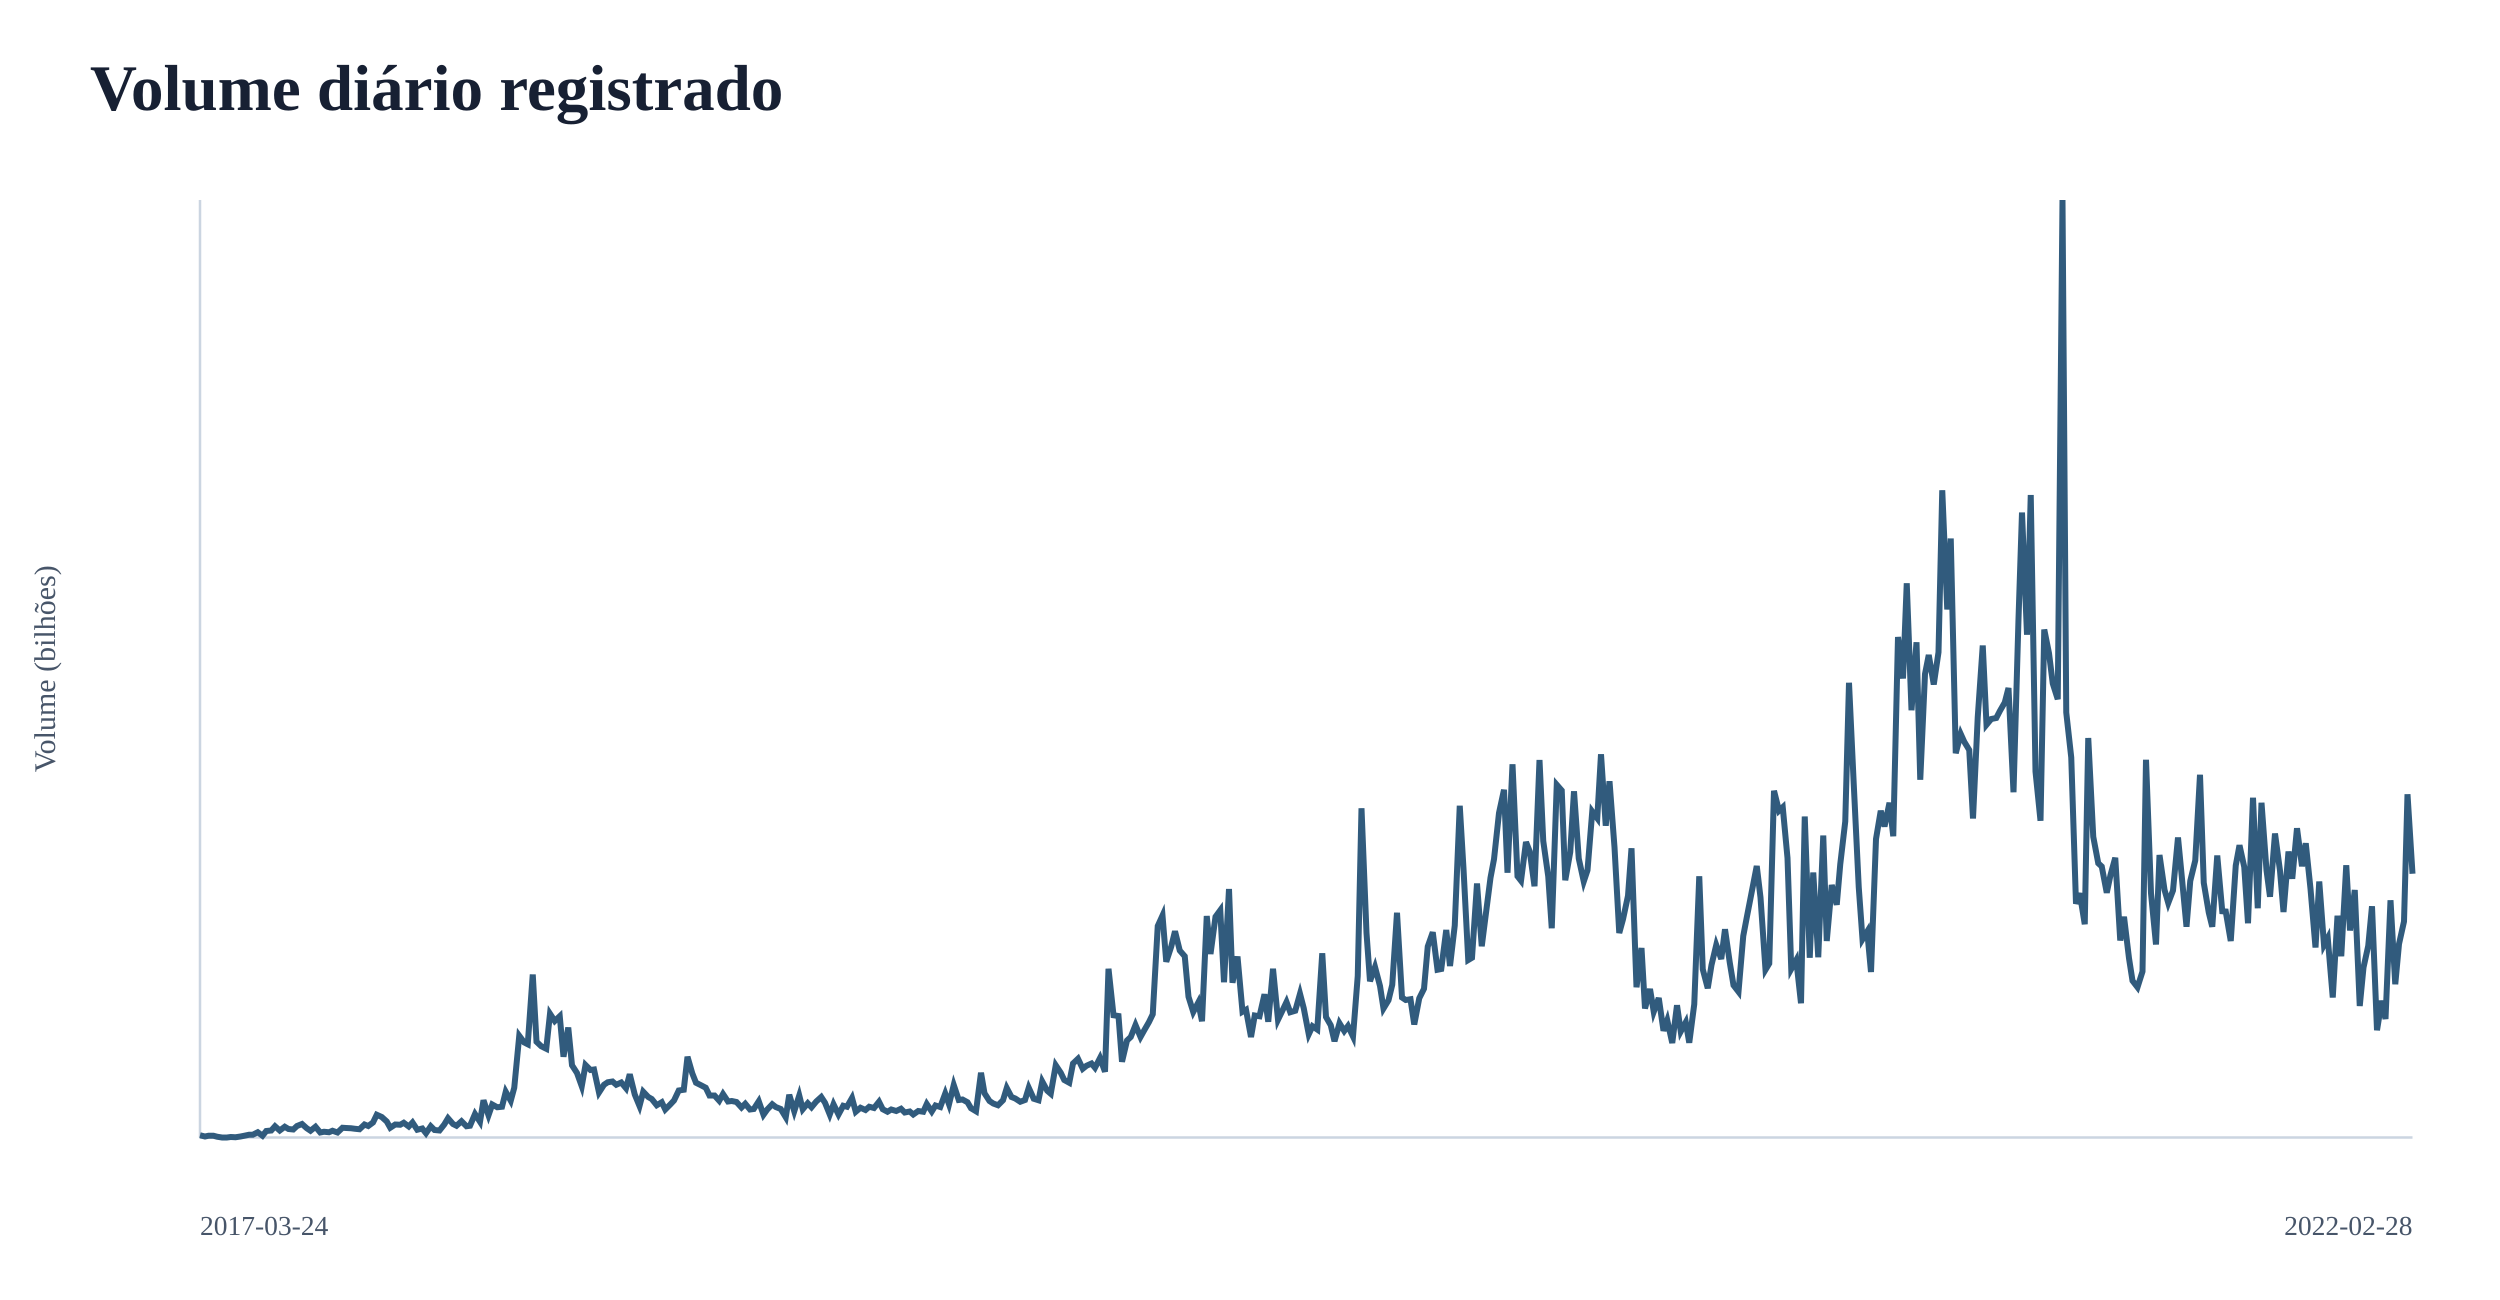
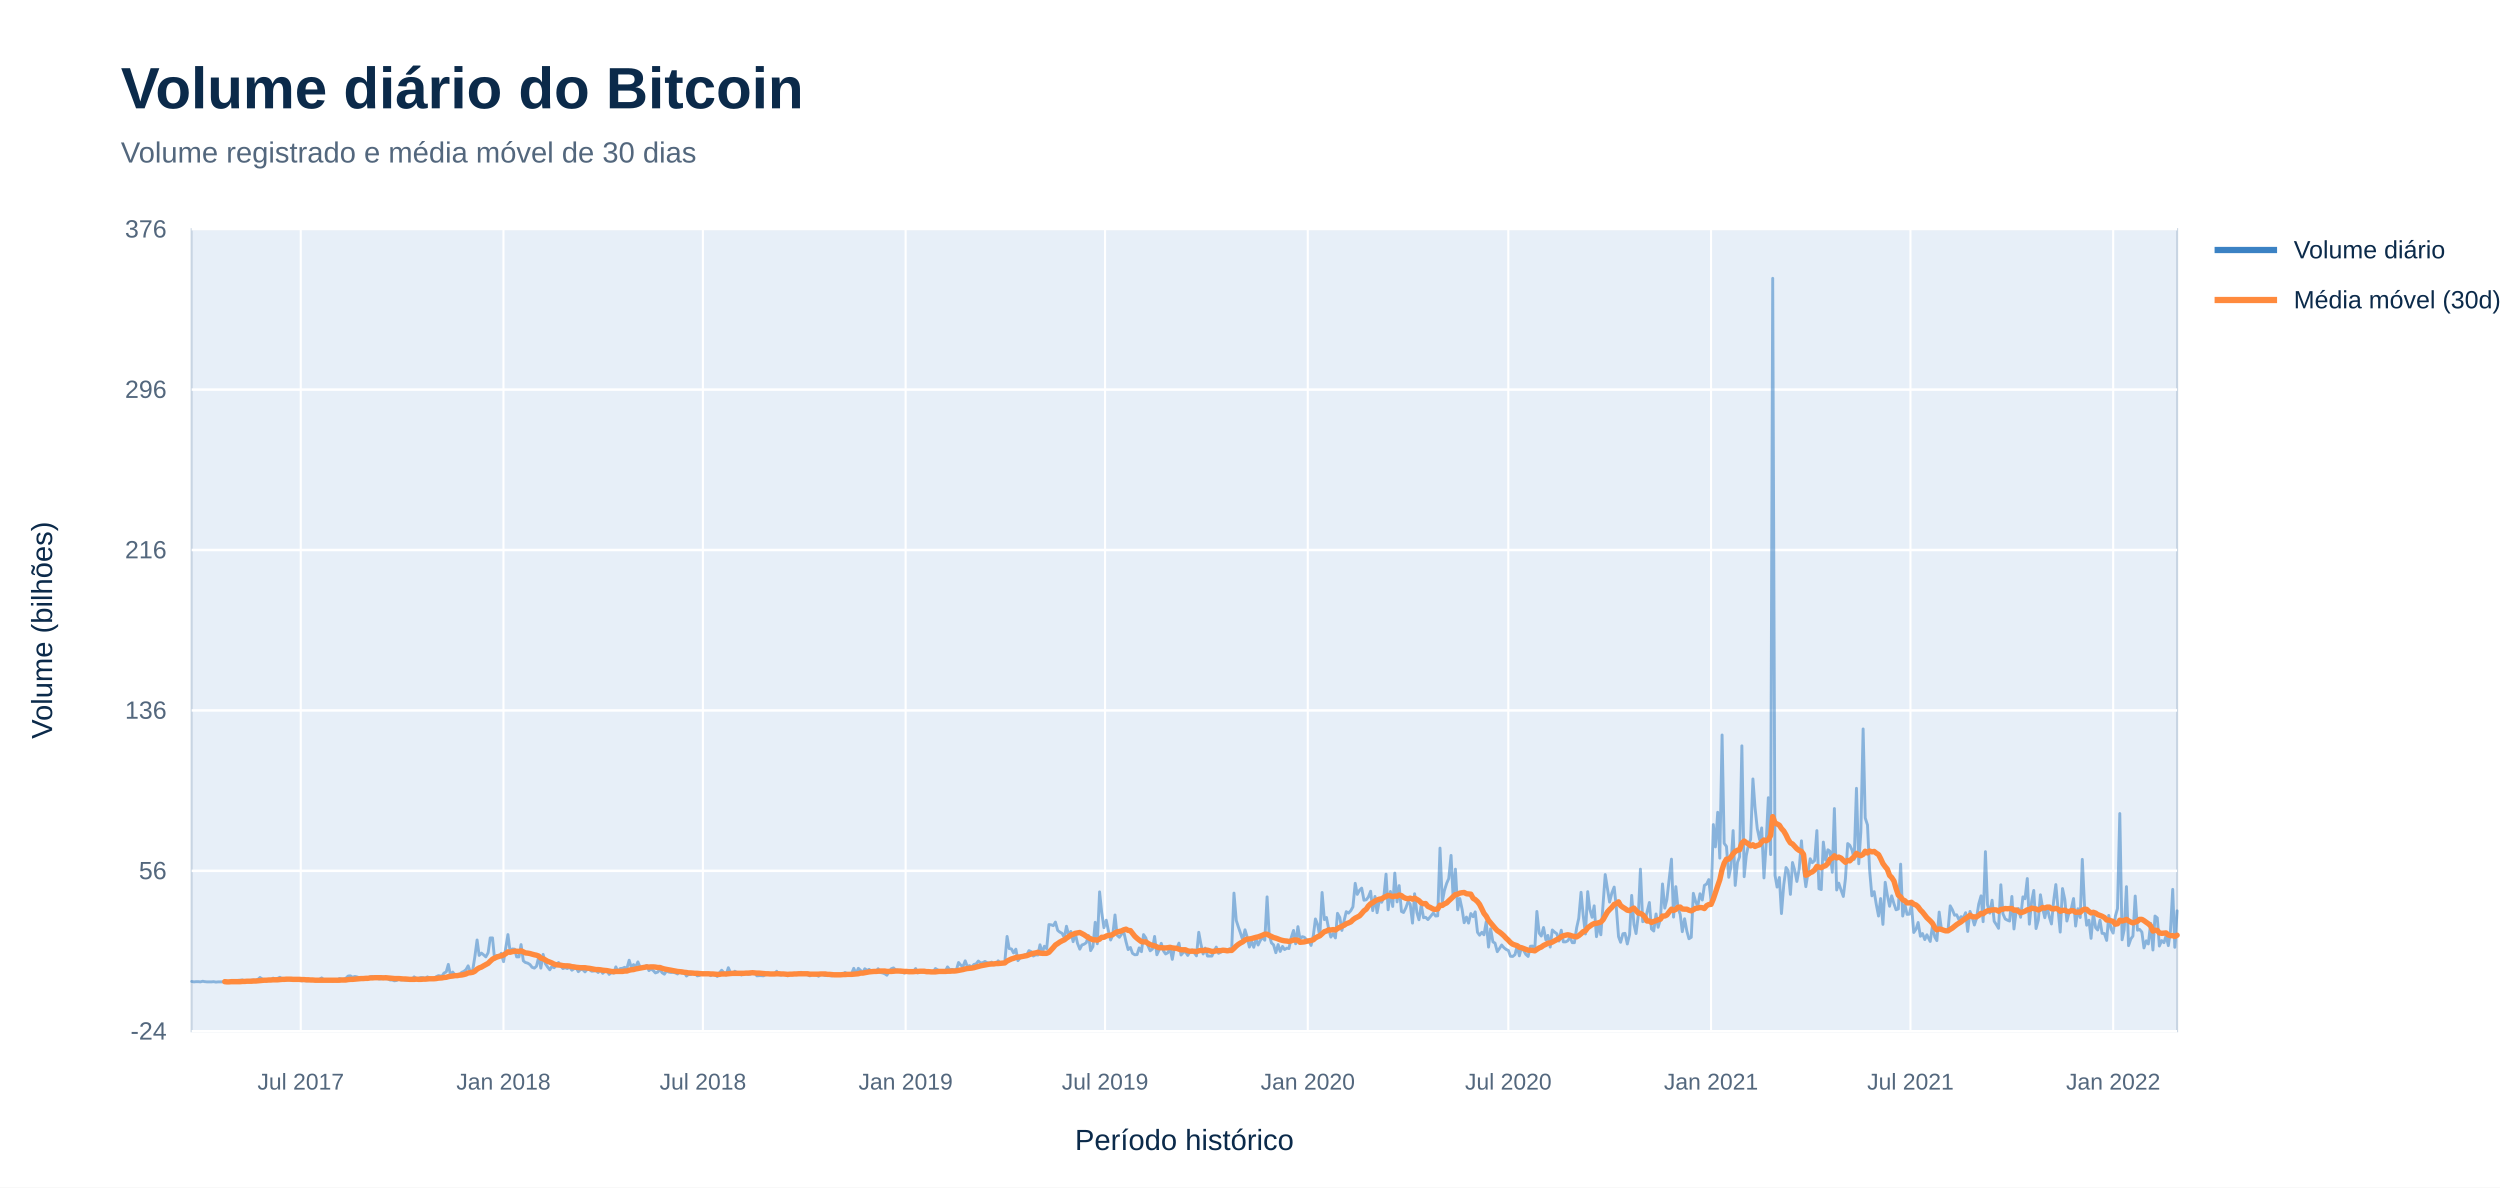
- <svg xmlns="http://www.w3.org/2000/svg" width="1000" height="520" viewBox="0 0 1000 520">
-   <rect width="100%" height="100%" fill="#fff" />
-   <text x="36" y="44" font-size="26" font-weight="700" fill="#172033">Volume diário registrado</text>
-   <line x1="80" y1="455" x2="965" y2="455" stroke="#cbd5e1" />
-   <line x1="80" y1="80" x2="80" y2="455" stroke="#cbd5e1" />
-   <polyline points="80.0,454.1 82.0,454.6 83.4,454.3 85.4,454.3 86.9,454.7 88.8,455.0 90.8,455.0 92.3,454.8 94.2,454.9 96.2,454.6 97.7,454.3 99.6,453.9 101.1,453.9 103.1,452.9 105.0,454.3 106.5,452.4 108.5,452.2 110.0,450.5 111.9,452.2 113.9,450.7 115.4,451.6 117.3,451.8 118.8,450.4 120.8,449.6 122.7,451.3 124.2,452.3 126.2,450.7 128.1,453.0 129.6,452.7 131.6,452.9 133.0,452.3 135.0,453.0 137.0,451.1 138.4,451.2 140.4,451.3 141.9,451.5 143.8,451.7 145.8,449.8 147.3,450.4 149.2,449.0 150.7,445.9 152.7,446.8 154.7,448.6 156.1,451.1 158.1,449.8 160.1,449.9 161.5,449.1 163.5,450.6 165.0,449.0 166.9,451.9 168.9,451.4 170.4,453.3 172.3,450.5 173.8,452.0 175.8,452.2 177.7,449.8 179.2,447.3 181.2,449.6 182.6,450.3 184.6,448.5 186.6,450.5 188.0,450.3 190.0,445.6 192.0,448.7 193.4,440.1 195.4,446.1 196.9,441.8 198.9,442.9 200.8,442.7 202.3,436.7 204.3,440.3 205.7,435.1 207.7,414.3 209.7,417.0 211.1,417.7 213.1,389.8 214.6,416.7 216.5,418.5 218.5,419.5 220.0,405.5 221.9,408.4 223.9,406.5 225.4,422.7 227.3,411.0 228.8,426.1 230.8,429.2 232.7,434.5 234.2,426.0 236.2,428.0 237.6,427.8 239.6,437.0 241.6,433.9 243.1,432.9 245.0,432.6 246.5,433.9 248.5,433.0 250.4,435.3 251.9,429.7 253.9,437.8 255.8,442.4 257.3,436.7 259.3,438.8 260.7,439.6 262.7,442.1 264.7,440.9 266.1,443.8 268.1,441.8 269.6,440.2 271.5,436.2 273.5,435.9 275.0,422.7 276.9,429.3 278.4,433.1 280.4,434.1 282.3,435.1 283.8,438.2 285.8,438.2 287.7,440.3 289.2,437.6 291.2,440.6 292.7,440.4 294.6,440.8 296.6,443.0 298.1,441.5 300.0,443.8 301.5,443.6 303.5,440.5 305.4,445.9 306.9,443.8 308.9,441.7 310.3,442.8 312.3,443.6 314.3,446.9 315.7,437.9 317.7,444.5 319.7,438.2 321.1,443.7 323.1,441.3 324.6,442.9 326.5,440.6 328.5,438.8 330.0,441.1 331.9,445.8 333.4,441.7 335.4,445.8 337.3,442.3 338.8,442.7 340.8,439.2 342.3,444.7 344.2,443.1 346.2,444.0 347.7,442.7 349.6,443.2 351.6,440.7 353.1,443.7 355.0,444.7 356.5,443.8 358.5,444.4 360.4,443.5 361.9,445.0 363.9,444.6 365.3,445.8 367.3,444.4 369.3,444.7 370.7,441.6 372.7,444.6 374.2,442.2 376.1,442.8 378.1,437.4 379.6,441.7 381.5,434.0 383.5,440.0 385.0,439.8 387.0,440.9 388.4,443.3 390.4,444.5 392.4,429.1 393.8,437.3 395.8,440.4 397.3,441.4 399.2,442.1 401.2,440.1 402.7,435.2 404.6,438.8 406.1,439.4 408.1,440.7 410.0,440.0 411.5,435.1 413.5,439.5 415.4,440.1 416.9,432.6 418.9,436.3 420.3,437.5 422.3,426.1 424.3,429.1 425.7,432.0 427.7,433.1 429.2,425.4 431.2,423.5 433.1,427.5 434.6,426.3 436.6,425.4 438.0,427.1 440.0,423.2 442.0,428.7 443.4,387.5 445.4,406.1 447.4,406.4 448.8,424.7 450.8,416.2 452.3,414.8 454.2,410.0 456.2,414.8 457.7,412.1 459.6,408.8 461.1,405.7 463.1,370.4 465.0,366.2 466.5,384.7 468.5,378.6 470.0,372.5 471.9,380.2 473.9,382.5 475.4,398.7 477.3,404.8 479.3,401.0 480.8,408.5 482.7,366.4 484.2,381.6 486.2,366.7 488.1,364.1 489.6,392.9 491.6,355.6 493.0,393.1 495.0,382.6 497.0,404.7 498.4,403.9 500.4,414.8 501.9,406.2 503.8,406.5 505.8,397.7 507.3,408.7 509.2,387.5 511.2,407.9 512.7,404.8 514.6,400.8 516.1,404.9 518.1,404.3 520.0,397.5 521.5,403.3 523.5,413.7 525.0,410.5 526.9,411.8 528.9,381.3 530.4,406.8 532.3,410.1 533.8,416.5 535.8,409.3 537.7,412.4 539.2,410.4 541.2,414.6 543.1,390.4 544.6,323.3 546.6,373.2 548.0,392.5 550.0,386.8 552.0,394.4 553.4,403.4 555.4,400.1 556.9,393.9 558.8,365.1 560.8,399.0 562.3,400.0 564.2,399.7 565.7,409.8 567.7,399.3 569.6,395.5 571.1,378.6 573.1,372.9 575.0,387.9 576.5,387.6 578.5,372.0 580.0,386.4 581.9,370.2 583.9,322.3 585.4,347.5 587.3,384.0 588.8,383.1 590.8,353.4 592.7,378.5 594.2,366.7 596.2,351.1 597.6,343.7 599.6,325.2 601.6,315.9 603.0,349.1 605.0,305.7 607.0,350.5 608.4,352.3 610.4,336.8 611.9,340.6 613.8,354.5 615.8,304.0 617.3,336.4 619.3,350.6 620.7,371.3 622.7,313.9 624.7,316.2 626.1,352.1 628.1,340.8 629.6,316.5 631.5,343.4 633.5,352.6 635.0,348.1 636.9,324.6 638.9,327.3 640.4,301.7 642.3,330.3 643.8,312.5 645.8,338.9 647.7,373.2 649.2,367.7 651.2,358.3 652.6,339.3 654.6,394.9 656.6,379.2 658.0,403.4 660.0,395.6 661.5,404.7 663.5,399.2 665.4,412.3 666.9,408.1 668.9,417.2 670.8,402.1 672.3,412.6 674.3,408.9 675.7,417.1 677.7,401.7 679.7,350.5 681.1,387.7 683.1,395.3 684.6,386.0 686.5,378.0 688.5,383.6 690.0,371.7 691.9,385.0 693.4,394.1 695.4,396.7 697.3,374.4 698.8,366.5 700.8,356.2 702.7,346.4 704.2,359.0 706.2,387.9 707.7,385.4 709.6,316.3 711.6,324.3 713.1,322.9 715.0,343.2 716.5,387.6 718.5,384.0 720.4,401.3 721.9,326.6 723.9,383.1 725.3,349.0 727.3,382.9 729.3,334.2 730.7,376.4 732.7,354.0 734.7,361.9 736.1,345.7 738.1,328.6 739.6,273.1 741.5,313.7 743.5,354.9 745.0,375.7 746.9,372.6 748.4,388.8 750.4,335.6 752.3,324.3 753.8,330.6 755.8,321.1 757.3,334.5 759.2,254.8 761.2,271.4 762.7,233.3 764.6,284.1 766.6,256.9 768.1,311.9 770.0,269.6 771.5,262.0 773.5,273.8 775.4,260.9 776.9,196.1 778.9,243.8 780.3,215.4 782.3,301.3 784.3,293.6 785.7,296.7 787.7,300.0 789.2,327.4 791.1,286.8 793.1,258.2 794.6,289.9 796.5,287.6 798.5,287.2 800.0,284.3 801.9,281.0 803.4,275.2 805.4,316.9 807.4,247.6 808.8,205.0 810.8,253.9 812.3,198.0 814.2,308.6 816.2,328.3 817.7,251.8 819.6,261.3 821.1,273.4 823.1,279.7 825.0,80.0 826.5,285.0 828.5,303.0 830.4,361.5 831.9,357.3 833.9,369.7 835.3,295.2 837.3,334.7 839.3,345.3 840.7,346.6 842.7,357.1 844.2,350.0 846.1,343.1 848.1,376.2 849.6,366.7 851.6,383.3 853.0,392.3 855.0,394.9 857.0,388.6 858.4,303.9 860.4,357.3 862.4,377.8 863.8,342.0 865.8,355.9 867.3,361.2 869.2,356.2 871.2,335.0 872.7,350.5 874.6,370.7 876.1,352.4 878.1,344.2 880.0,309.9 881.5,353.1 883.5,365.0 884.9,370.7 886.9,342.2 888.9,364.5 890.3,364.6 892.3,376.4 894.3,346.2 895.8,338.1 897.7,346.8 899.2,369.3 901.2,319.1 903.1,363.3 904.6,321.1 906.6,348.1 908.0,358.7 910.0,333.4 912.0,348.3 913.4,364.8 915.4,340.6 916.9,351.5 918.8,331.3 920.8,346.5 922.3,337.3 924.2,355.5 926.2,379.0 927.7,352.6 929.6,378.0 931.1,375.2 933.1,399.0 935.0,366.3 936.5,382.5 938.5,346.1 940.0,372.2 941.9,356.0 943.9,402.4 945.4,387.0 947.3,378.3 948.8,362.5 950.8,412.1 952.7,400.3 954.2,407.6 956.2,360.1 958.1,393.7 959.6,377.6 961.6,368.6 963.0,317.7 965.0,349.5" fill="none" stroke="#315b7d" stroke-width="2.4" />
-   <text x="80" y="494" font-size="11" fill="#475569">2017-03-24</text>
-   <text x="965" y="494" text-anchor="end" font-size="11" fill="#475569">2022-02-28</text>
-   <text x="22" y="267.5" transform="rotate(-90 22 267.5)" text-anchor="middle" font-size="12" fill="#475569">Volume (bilhões)</text>
+ <svg xmlns="http://www.w3.org/2000/svg" width="1200" height="570" viewBox="0 0 1200 570">
+   <rect width="100%" height="100%" fill="#ffffff" />
+   <text x="58" y="52" font-size="28" font-family="Arial,sans-serif" font-weight="700" fill="#0b2a4a">Volume diário do Bitcoin</text>
+   <text x="58" y="78" font-size="14" font-family="Arial,sans-serif" fill="#53677d">Volume registrado e média móvel de 30 dias</text>
+   <rect x="92" y="110" width="953" height="385" fill="#e7eff8" stroke="#c8d5e3" />
+   <line x1="92" y1="495" x2="1045" y2="495" stroke="#ffffff" stroke-width="1.2" />
+   <text x="80" y="499" text-anchor="end" font-size="12" font-family="Arial,sans-serif" fill="#53677d">-24</text>
+   <line x1="92" y1="418" x2="1045" y2="418" stroke="#ffffff" stroke-width="1.2" />
+   <text x="80" y="422" text-anchor="end" font-size="12" font-family="Arial,sans-serif" fill="#53677d">56</text>
+   <line x1="92" y1="341" x2="1045" y2="341" stroke="#ffffff" stroke-width="1.2" />
+   <text x="80" y="345" text-anchor="end" font-size="12" font-family="Arial,sans-serif" fill="#53677d">136</text>
+   <line x1="92" y1="264" x2="1045" y2="264" stroke="#ffffff" stroke-width="1.2" />
+   <text x="80" y="268" text-anchor="end" font-size="12" font-family="Arial,sans-serif" fill="#53677d">216</text>
+   <line x1="92" y1="187" x2="1045" y2="187" stroke="#ffffff" stroke-width="1.2" />
+   <text x="80" y="191" text-anchor="end" font-size="12" font-family="Arial,sans-serif" fill="#53677d">296</text>
+   <line x1="92" y1="110" x2="1045" y2="110" stroke="#ffffff" stroke-width="1.2" />
+   <text x="80" y="114" text-anchor="end" font-size="12" font-family="Arial,sans-serif" fill="#53677d">376</text>
+   <line x1="144.357" y1="110" x2="144.357" y2="495" stroke="#ffffff" stroke-width="1" />
+   <text x="144.357" y="523" text-anchor="middle" font-size="11" font-family="Arial,sans-serif" fill="#53677d">Jul 2017</text>
+   <line x1="241.666" y1="110" x2="241.666" y2="495" stroke="#ffffff" stroke-width="1" />
+   <text x="241.666" y="523" text-anchor="middle" font-size="11" font-family="Arial,sans-serif" fill="#53677d">Jan 2018</text>
+   <line x1="337.39" y1="110" x2="337.39" y2="495" stroke="#ffffff" stroke-width="1" />
+   <text x="337.39" y="523" text-anchor="middle" font-size="11" font-family="Arial,sans-serif" fill="#53677d">Jul 2018</text>
+   <line x1="434.699" y1="110" x2="434.699" y2="495" stroke="#ffffff" stroke-width="1" />
+   <text x="434.699" y="523" text-anchor="middle" font-size="11" font-family="Arial,sans-serif" fill="#53677d">Jan 2019</text>
+   <line x1="530.422" y1="110" x2="530.422" y2="495" stroke="#ffffff" stroke-width="1" />
+   <text x="530.422" y="523" text-anchor="middle" font-size="11" font-family="Arial,sans-serif" fill="#53677d">Jul 2019</text>
+   <line x1="627.732" y1="110" x2="627.732" y2="495" stroke="#ffffff" stroke-width="1" />
+   <text x="627.732" y="523" text-anchor="middle" font-size="11" font-family="Arial,sans-serif" fill="#53677d">Jan 2020</text>
+   <line x1="723.984" y1="110" x2="723.984" y2="495" stroke="#ffffff" stroke-width="1" />
+   <text x="723.984" y="523" text-anchor="middle" font-size="11" font-family="Arial,sans-serif" fill="#53677d">Jul 2020</text>
+   <line x1="821.294" y1="110" x2="821.294" y2="495" stroke="#ffffff" stroke-width="1" />
+   <text x="821.294" y="523" text-anchor="middle" font-size="11" font-family="Arial,sans-serif" fill="#53677d">Jan 2021</text>
+   <line x1="917.017" y1="110" x2="917.017" y2="495" stroke="#ffffff" stroke-width="1" />
+   <text x="917.017" y="523" text-anchor="middle" font-size="11" font-family="Arial,sans-serif" fill="#53677d">Jul 2021</text>
+   <line x1="1014.326" y1="110" x2="1014.326" y2="495" stroke="#ffffff" stroke-width="1" />
+   <text x="1014.326" y="523" text-anchor="middle" font-size="11" font-family="Arial,sans-serif" fill="#53677d">Jan 2022</text>
+   <polyline points="92.0,471.1 93.1,471.3 94.1,471.2 95.2,471.2 96.2,471.3 97.3,471.0 98.3,471.2 99.4,471.3 100.5,471.3 101.5,471.3 102.6,471.2 103.6,471.4 104.7,471.3 105.8,471.3 106.8,471.3 107.9,471.3 108.9,471.3 110.0,471.1 111.0,471.1 112.1,470.9 113.2,471.0 114.2,470.6 115.3,470.5 116.3,470.4 117.4,470.8 118.4,471.0 119.5,470.9 120.6,470.5 121.6,470.4 122.7,470.5 123.7,470.2 124.8,469.2 125.8,469.9 126.9,470.6 128.0,470.1 129.0,470.3 130.1,470.3 131.1,469.5 132.2,470.3 133.3,469.6 134.3,469.1 135.4,469.9 136.4,470.4 137.5,470.4 138.5,469.8 139.6,470.5 140.7,470.6 141.7,470.0 142.8,470.4 143.8,470.7 144.9,470.8 145.9,470.6 147.0,470.8 148.1,470.8 149.1,470.5 150.2,470.5 151.2,470.7 152.3,470.4 153.3,470.1 154.4,469.4 155.5,470.4 156.5,470.7 157.6,470.7 158.6,470.2 159.7,470.9 160.8,470.3 161.8,470.8 162.9,469.7 163.9,470.1 165.0,470.1 166.0,469.6 167.1,468.5 168.2,468.4 169.2,469.1 170.3,468.7 171.3,468.9 172.4,469.3 173.4,469.9 174.5,470.1 175.6,469.2 176.6,469.7 177.7,468.9 178.7,468.7 179.8,469.5 180.8,469.0 181.9,469.9 183.0,469.8 184.0,468.9 185.1,469.8 186.1,469.7 187.2,470.4 188.3,470.4 189.3,470.8 190.4,470.6 191.4,469.9 192.5,470.4 193.5,470.2 194.6,470.5 195.7,470.5 196.7,470.3 197.8,470.0 198.8,468.9 199.9,469.9 200.9,469.6 202.0,469.2 203.1,469.3 204.1,469.6 205.2,468.9 206.2,469.7 207.3,470.2 208.3,469.8 209.4,468.8 210.5,468.3 212.1,468.6 213.1,467.1 214.2,466.5 215.2,462.9 216.3,468.5 217.3,466.6 218.4,468.0 219.5,468.2 220.5,468.1 221.6,466.7 222.6,466.3 223.7,465.4 224.7,463.6 225.8,466.6 226.9,465.7 227.9,459.4 229.0,451.2 230.0,458.6 231.1,457.5 232.1,458.3 233.2,459.3 234.3,457.3 235.3,450.2 236.4,450.2 237.4,460.4 238.5,458.6 239.6,459.7 240.6,457.6 241.7,461.6 242.7,455.3 243.8,448.6 244.8,456.3 245.9,455.5 247.0,455.6 248.0,459.3 249.1,459.3 250.1,453.4 251.2,461.2 252.2,462.0 253.3,462.3 254.4,463.0 255.4,464.3 256.5,464.7 257.5,463.8 258.6,459.3 259.6,464.7 260.7,458.1 261.8,462.6 262.8,464.1 263.9,465.5 264.9,463.9 266.0,464.5 267.1,463.1 268.1,462.0 269.2,463.8 270.2,464.9 271.3,464.5 272.3,464.9 273.4,464.2 274.5,465.7 275.5,465.0 276.6,464.6 277.6,466.4 278.7,465.3 279.7,465.4 280.8,466.5 281.9,465.2 282.9,465.4 284.0,466.2 285.0,466.1 286.1,465.9 287.1,466.8 288.2,465.5 289.3,467.2 290.3,466.3 291.4,466.1 292.4,467.7 293.5,466.8 294.6,467.1 295.6,464.1 296.7,466.5 297.7,464.9 298.8,464.8 299.8,464.3 300.9,464.9 302.0,460.9 303.0,464.3 304.1,463.0 305.1,464.1 306.2,461.7 307.2,464.2 308.3,464.4 309.4,464.6 310.4,463.4 311.5,465.9 312.5,465.1 313.6,465.9 314.6,467.0 315.7,466.6 316.8,465.3 317.8,466.9 318.9,467.6 319.9,466.1 321.0,466.6 322.1,466.8 323.1,466.7 324.2,467.0 325.2,467.5 326.3,466.0 327.3,467.1 328.4,466.6 329.5,468.5 330.5,467.7 331.6,467.8 332.6,466.7 333.7,467.2 334.7,468.4 335.8,468.2 336.9,467.2 337.9,467.3 339.0,467.5 340.0,467.4 341.1,468.3 342.1,467.7 343.2,467.9 344.3,468.7 345.3,467.0 346.4,465.7 347.4,466.8 348.5,468.0 349.6,464.5 350.6,466.8 351.7,467.7 352.7,466.2 353.8,466.9 354.8,467.1 355.9,468.0 357.0,467.0 358.0,467.4 359.1,467.7 360.1,467.6 361.2,466.8 362.2,466.7 363.3,468.4 364.4,468.3 365.4,468.3 366.5,468.4 367.5,467.7 368.6,467.6 369.6,467.2 370.7,467.4 371.8,467.4 372.8,466.2 373.9,467.9 374.9,468.0 376.0,467.6 377.1,467.6 378.1,468.4 379.2,467.5 380.2,467.4 381.3,467.2 382.3,467.5 383.4,467.3 384.5,466.7 385.5,467.7 386.6,467.7 387.6,467.9 388.7,468.4 389.7,467.7 390.8,467.9 391.9,467.9 392.9,468.6 394.0,467.6 395.0,467.8 396.1,468.3 397.2,468.0 398.2,468.3 399.3,468.4 400.3,468.2 401.4,467.9 402.4,467.9 403.5,468.0 404.6,467.5 405.6,466.8 406.7,467.4 407.7,467.8 408.8,467.2 409.8,464.8 410.9,467.4 412.0,464.8 413.0,465.7 414.1,466.9 415.1,465.0 416.2,465.8 417.2,465.3 418.3,466.4 419.4,466.7 420.4,466.5 421.5,465.0 422.5,466.8 423.6,467.0 424.7,467.4 425.7,468.1 426.8,466.3 427.8,465.0 428.9,464.6 429.9,465.6 431.0,465.6 432.1,466.6 433.1,466.7 434.2,467.1 435.2,466.5 436.3,466.9 437.3,466.2 438.4,466.4 439.5,464.9 440.5,467.0 441.6,466.1 442.6,466.4 443.7,466.7 444.7,466.2 445.8,466.4 446.9,466.5 447.9,466.6 449.0,464.9 450.6,465.9 451.6,466.7 452.7,466.4 453.7,466.3 454.8,464.1 455.9,465.5 456.9,465.3 458.0,465.5 459.0,465.8 460.1,462.0 461.1,463.2 462.2,464.0 463.3,461.2 464.3,463.9 465.4,463.5 466.4,464.3 467.5,462.9 468.5,462.7 469.6,461.3 470.7,462.2 471.7,462.1 472.8,461.5 473.8,462.1 474.9,462.3 476.0,461.8 477.0,462.6 478.1,462.8 479.1,461.2 480.2,462.5 481.2,462.2 482.3,461.8 483.4,449.5 484.4,455.3 485.5,455.5 486.5,457.4 487.6,455.6 488.6,461.1 489.7,459.7 490.8,459.6 491.8,458.3 492.9,458.3 493.9,456.3 495.0,456.8 496.0,458.9 497.1,458.3 498.2,458.4 499.2,453.5 500.3,457.3 501.3,454.2 502.4,455.4 503.5,443.8 504.5,443.9 505.6,444.3 506.6,442.6 507.7,446.6 508.7,447.4 509.8,448.0 510.9,450.1 511.9,444.6 513.0,449.0 514.0,447.1 515.1,452.0 516.1,447.9 517.2,452.8 518.3,455.6 519.3,453.6 520.4,453.2 521.4,452.5 522.5,449.1 523.5,456.3 524.6,454.4 525.7,442.7 526.7,453.0 527.8,428.1 528.8,437.8 529.9,445.3 531.0,441.7 532.0,446.6 533.1,451.2 534.1,448.9 535.2,439.2 536.2,448.9 537.3,449.9 538.4,448.3 539.4,447.3 540.5,452.1 541.5,455.8 542.6,454.8 543.6,457.6 544.7,458.3 545.8,458.2 546.8,455.0 547.9,456.8 548.9,448.6 550.0,450.2 551.0,453.9 552.1,456.4 553.2,455.5 554.2,449.5 555.3,458.3 556.3,456.1 557.4,452.8 558.5,456.5 559.5,457.9 560.6,457.3 561.6,455.1 562.7,460.5 563.7,454.9 564.8,455.4 565.9,452.7 566.9,458.4 568.0,457.2 569.0,456.8 570.1,458.6 571.1,457.0 572.2,456.0 573.3,457.4 574.3,458.8 575.4,447.5 576.4,453.0 577.5,457.9 578.5,455.1 579.6,458.9 580.7,458.9 581.7,458.9 582.8,456.5 583.8,454.6 584.9,457.6 586.0,457.0 587.0,456.1 588.1,456.5 589.1,456.6 590.2,455.4 591.2,455.9 592.3,428.7 593.4,441.8 594.4,444.9 595.5,448.1 596.5,451.2 597.6,446.3 598.6,449.7 599.7,454.6 600.8,452.0 601.8,454.7 602.9,450.6 603.9,453.6 605.0,451.3 606.0,449.9 607.1,451.3 608.2,430.5 609.2,448.5 610.3,452.6 611.3,453.5 612.4,457.3 613.5,453.4 614.5,456.7 615.6,454.3 616.6,455.8 617.7,455.1 618.7,455.3 619.8,450.0 620.9,446.6 621.9,453.0 623.0,444.8 624.0,450.8 625.1,449.6 626.1,449.9 627.2,451.2 628.3,451.5 629.3,453.8 630.4,449.1 631.4,441.1 632.5,443.9 633.5,449.5 634.6,428.4 635.7,441.4 636.7,440.4 637.8,446.1 638.8,449.8 639.9,448.1 641.0,450.2 642.0,438.4 643.1,440.4 644.1,446.6 645.2,441.8 646.2,437.6 647.3,438.3 648.4,437.1 649.4,435.3 650.5,424.0 651.5,429.3 652.6,427.3 653.6,426.3 654.7,432.1 655.8,431.9 656.8,430.6 657.9,427.8 658.9,437.1 660.0,430.3 661.0,438.1 662.1,432.2 663.2,433.1 664.2,430.9 665.3,419.6 666.3,436.7 667.4,427.9 668.5,435.1 669.5,419.1 670.6,432.9 671.6,425.1 672.7,437.5 673.7,438.0 674.8,435.8 675.9,432.7 676.9,434.0 678.0,443.1 679.0,429.0 680.1,438.0 681.1,441.5 682.2,434.4 683.3,440.5 684.3,440.3 685.4,441.4 686.4,440.2 688.0,438.2 689.1,439.7 690.1,439.6 691.2,407.1 692.3,432.9 693.3,427.5 694.4,424.0 695.4,421.7 696.5,410.6 697.5,431.0 698.6,417.2 699.7,436.7 700.7,431.3 701.8,436.4 702.8,442.9 703.9,440.2 704.9,443.1 706.0,438.5 707.1,440.0 708.1,437.7 709.2,447.5 710.2,448.9 711.3,447.5 712.3,448.7 713.4,442.4 714.5,454.6 715.5,445.8 716.6,452.1 717.6,452.7 718.7,456.8 719.8,455.2 720.8,453.6 721.9,454.9 722.9,455.7 724.0,456.2 725.0,459.0 726.1,459.1 727.2,458.2 728.2,454.2 729.3,458.8 730.3,454.7 731.4,456.3 732.4,458.1 733.5,459.1 734.6,454.2 735.6,454.1 736.7,455.6 737.7,437.5 738.8,447.9 739.8,449.3 740.9,445.2 742.0,451.1 743.0,449.0 744.1,454.6 745.1,446.4 746.2,447.4 747.3,448.2 748.3,451.7 749.4,446.5 750.4,452.1 751.5,452.1 752.5,451.6 753.6,449.9 754.7,452.5 755.7,452.5 756.8,445.3 757.8,440.8 758.9,428.3 759.9,439.1 761.0,448.3 762.1,428.0 763.1,436.4 764.2,440.3 765.2,434.8 766.3,449.6 767.4,443.7 768.4,448.7 769.5,433.7 770.5,419.8 771.6,426.7 772.6,433.0 773.7,428.6 774.8,425.8 775.8,435.2 776.9,449.6 777.9,452.3 779.0,448.2 780.0,448.0 781.1,453.1 782.2,448.6 783.2,429.8 784.3,443.7 785.3,448.1 786.4,439.1 787.4,417.2 788.5,442.4 789.6,441.9 790.6,437.7 791.7,433.2 792.7,445.9 793.8,446.9 794.9,438.7 795.9,445.1 797.0,441.2 798.0,424.3 799.1,435.9 800.1,431.8 801.2,422.0 802.3,412.4 803.3,440.2 804.4,425.6 805.4,435.6 806.5,438.9 807.5,447.2 808.6,441.0 809.7,447.0 810.7,450.6 811.8,449.9 812.8,428.8 813.9,432.7 814.9,435.1 816.0,429.0 817.1,432.0 818.1,425.0 819.2,424.3 820.2,422.2 821.3,432.3 822.4,395.8 823.4,406.5 824.5,389.9 825.5,411.9 826.6,352.8 827.6,404.8 828.7,406.3 829.8,421.1 830.8,416.4 831.9,398.7 832.9,425.0 834.0,413.9 835.0,411.3 836.1,358.0 837.2,420.8 838.2,410.8 839.3,405.3 840.3,402.9 841.4,373.9 842.4,387.5 843.5,397.8 844.6,403.0 845.6,397.4 846.7,421.4 847.7,405.9 848.8,382.9 849.9,410.2 850.9,133.6 852.0,420.1 853.0,425.8 854.1,421.2 855.1,438.5 856.2,424.8 857.3,416.4 858.3,417.9 859.4,429.3 860.4,414.0 861.5,417.9 862.5,423.1 863.6,417.1 864.7,403.6 865.7,417.0 866.8,425.6 867.8,419.2 868.9,412.2 869.9,414.1 871.0,413.1 872.1,398.7 873.1,426.6 874.2,427.0 875.2,404.2 876.3,412.9 877.4,407.9 878.4,408.6 879.5,418.7 880.5,388.1 881.6,427.2 882.6,423.9 883.7,427.2 884.8,430.3 885.8,421.8 886.9,404.9 887.9,405.7 889.0,408.1 890.0,412.5 891.1,378.4 892.2,414.6 893.2,399.4 894.3,349.9 895.3,392.6 896.4,396.0 897.4,417.4 898.5,430.0 899.6,428.0 900.6,434.0 901.7,439.7 902.7,431.3 903.8,443.7 904.9,423.5 905.9,429.6 907.0,435.0 908.0,430.0 909.1,433.8 910.1,436.7 911.2,436.3 912.3,414.8 913.3,439.7 914.4,434.4 915.4,438.9 916.5,438.8 917.5,434.3 918.6,447.6 919.7,446.0 920.7,442.8 921.8,449.4 922.8,448.1 923.9,451.0 924.9,448.7 926.5,451.9 927.6,444.4 928.7,449.8 929.7,451.5 930.8,437.8 931.8,445.4 932.9,446.7 933.9,446.9 935.0,447.1 936.1,434.8 937.1,436.6 938.2,439.3 939.2,439.1 940.3,441.5 941.3,440.0 942.4,440.6 943.5,438.1 944.5,447.1 945.6,437.5 946.6,440.1 947.7,444.0 948.7,440.9 949.8,433.9 950.9,430.0 951.9,442.4 953.0,408.8 954.0,434.3 955.1,438.3 956.2,432.1 957.2,442.2 958.3,443.9 959.3,445.6 960.4,424.7 961.4,438.6 962.5,441.1 963.6,441.7 964.6,442.1 965.7,430.3 966.7,445.9 967.8,437.0 968.8,436.1 969.9,440.3 971.0,430.5 972.0,431.4 973.1,421.7 974.1,443.6 975.2,432.6 976.2,427.4 977.3,445.7 978.4,441.6 979.4,429.5 980.5,436.1 981.5,440.5 982.6,435.2 983.7,440.2 984.7,443.5 985.8,432.0 986.8,424.6 987.9,436.8 988.9,447.4 990.0,426.5 991.1,431.7 992.1,442.1 993.2,437.8 994.2,436.3 995.3,431.3 996.3,444.5 997.4,436.2 998.5,440.4 999.5,412.5 1000.6,435.3 1001.6,444.1 1002.7,441.7 1003.7,450.4 1004.8,438.2 1005.9,445.3 1006.9,446.4 1008.0,441.7 1009.0,448.0 1010.1,448.1 1011.2,451.4 1012.2,439.4 1013.3,445.9 1014.3,447.9 1015.4,439.7 1016.4,436.1 1017.5,390.5 1018.6,451.1 1019.6,446.2 1020.7,425.6 1021.7,453.9 1022.8,450.7 1023.8,449.3 1024.9,430.1 1026.0,446.5 1027.0,446.1 1028.1,447.4 1029.1,455.0 1030.2,451.6 1031.2,453.1 1032.3,443.2 1033.4,456.0 1034.4,439.7 1035.5,440.6 1036.5,454.1 1037.6,451.5 1038.7,452.5 1039.7,449.1 1040.8,453.9 1041.8,447.0 1042.9,426.9 1043.9,454.7 1045.0,437.2" fill="none" stroke="#3b82c4" stroke-width="1.4" stroke-linejoin="round" stroke-linecap="round" opacity="0.55" />
+   <polyline points="107.9,471.2 108.9,471.3 110.0,471.3 111.0,471.2 112.1,471.2 113.2,471.2 114.2,471.2 115.3,471.2 116.3,471.1 117.4,471.1 118.4,471.0 119.5,471.0 120.6,471.0 121.6,470.9 122.7,470.9 123.7,470.8 124.8,470.7 125.8,470.6 126.9,470.5 128.0,470.5 129.0,470.4 130.1,470.4 131.1,470.3 132.2,470.3 133.3,470.3 134.3,470.2 135.4,470.1 136.4,470.1 137.5,470.0 138.5,470.0 139.6,470.0 140.7,470.1 141.7,470.1 142.8,470.1 143.8,470.1 144.9,470.2 145.9,470.2 147.0,470.3 148.1,470.3 149.1,470.4 150.2,470.4 151.2,470.5 152.3,470.5 153.3,470.5 154.4,470.5 155.5,470.5 156.5,470.5 157.6,470.5 158.6,470.5 159.7,470.5 160.8,470.5 161.8,470.5 162.9,470.5 163.9,470.4 165.0,470.4 166.0,470.4 167.1,470.2 168.2,470.1 169.2,470.1 170.3,470.0 171.3,469.9 172.4,469.8 173.4,469.7 174.5,469.7 175.6,469.6 176.6,469.6 177.7,469.4 178.7,469.4 179.8,469.3 180.8,469.3 181.9,469.3 183.0,469.3 184.0,469.4 185.1,469.3 186.1,469.4 187.2,469.5 188.3,469.6 189.3,469.7 190.4,469.7 191.4,469.7 192.5,469.8 193.5,469.9 194.6,469.9 195.7,470.0 196.7,470.1 197.8,470.1 198.8,470.1 199.9,470.0 200.9,470.1 202.0,470.1 203.1,470.0 204.1,470.0 205.2,469.9 206.2,469.8 207.3,469.8 208.3,469.8 209.4,469.7 210.5,469.5 212.1,469.4 213.1,469.2 214.2,469.1 215.2,468.8 216.3,468.6 217.3,468.5 218.4,468.3 219.5,468.3 220.5,468.1 221.6,468.0 222.6,467.8 223.7,467.5 224.7,467.0 225.8,466.9 226.9,466.7 227.9,466.2 229.0,465.2 230.0,464.6 231.1,464.2 232.1,463.6 233.2,463.0 234.3,462.4 235.3,461.4 236.4,460.4 237.4,459.9 238.5,459.4 239.6,459.0 240.6,458.8 241.7,458.4 242.7,457.8 243.8,456.9 244.8,457.1 245.9,456.8 247.0,456.6 248.0,456.6 249.1,456.7 250.1,456.4 251.2,456.9 252.2,457.4 253.3,457.5 254.4,457.7 255.4,458.0 256.5,458.3 257.5,458.5 258.6,458.9 259.6,459.9 260.7,460.2 261.8,460.8 262.8,461.4 263.9,461.8 264.9,462.2 266.0,462.8 267.1,463.1 268.1,463.2 269.2,463.3 270.2,463.5 271.3,463.6 272.3,463.6 273.4,463.7 274.5,464.0 275.5,464.1 276.6,464.3 277.6,464.4 278.7,464.5 279.7,464.5 280.8,464.5 281.9,464.7 282.9,464.8 284.0,465.0 285.0,465.2 286.1,465.4 287.1,465.4 288.2,465.5 289.3,465.7 290.3,465.8 291.4,465.9 292.4,466.1 293.5,466.3 294.6,466.4 295.6,466.3 296.7,466.3 297.7,466.3 298.8,466.3 299.8,466.1 300.9,466.1 302.0,465.7 303.0,465.5 304.1,465.4 305.1,465.1 306.2,464.9 307.2,464.7 308.3,464.5 309.4,464.3 310.4,464.1 311.5,464.2 312.5,464.1 313.6,464.1 314.6,464.2 315.7,464.4 316.8,464.4 317.8,464.8 318.9,465.1 319.9,465.3 321.0,465.5 322.1,465.7 323.1,465.9 324.2,466.1 325.2,466.3 326.3,466.4 327.3,466.5 328.4,466.7 329.5,466.8 330.5,467.0 331.6,467.0 332.6,467.1 333.7,467.2 334.7,467.2 335.8,467.3 336.9,467.4 337.9,467.4 339.0,467.4 340.0,467.4 341.1,467.5 342.1,467.5 343.2,467.6 344.3,467.7 345.3,467.7 346.4,467.5 347.4,467.5 348.5,467.5 349.6,467.4 350.6,467.3 351.7,467.2 352.7,467.2 353.8,467.2 354.8,467.2 355.9,467.2 357.0,467.2 358.0,467.1 359.1,467.1 360.1,467.0 361.2,466.9 362.2,467.0 363.3,467.1 364.4,467.1 365.4,467.2 366.5,467.3 367.5,467.4 368.6,467.4 369.6,467.5 370.7,467.5 371.8,467.5 372.8,467.4 373.9,467.4 374.9,467.5 376.0,467.5 377.1,467.6 378.1,467.7 379.2,467.6 380.2,467.6 381.3,467.5 382.3,467.5 383.4,467.4 384.5,467.4 385.5,467.4 386.6,467.4 387.6,467.4 388.7,467.6 389.7,467.6 390.8,467.6 391.9,467.6 392.9,467.6 394.0,467.5 395.0,467.5 396.1,467.5 397.2,467.7 398.2,467.7 399.3,467.8 400.3,467.9 401.4,467.9 402.4,467.9 403.5,467.9 404.6,467.8 405.6,467.8 406.7,467.7 407.7,467.7 408.8,467.7 409.8,467.6 410.9,467.5 412.0,467.4 413.0,467.1 414.1,467.1 415.1,466.9 416.2,466.7 417.2,466.5 418.3,466.4 419.4,466.3 420.4,466.3 421.5,466.2 422.5,466.1 423.6,466.1 424.7,466.1 425.7,466.3 426.8,466.3 427.8,466.3 428.9,466.2 429.9,466.1 431.0,466.1 432.1,466.1 433.1,466.2 434.2,466.3 435.2,466.3 436.3,466.4 437.3,466.4 438.4,466.4 439.5,466.3 440.5,466.3 441.6,466.2 442.6,466.2 443.7,466.2 444.7,466.4 445.8,466.4 446.9,466.5 447.9,466.5 449.0,466.5 450.6,466.3 451.6,466.3 452.7,466.3 453.7,466.3 454.8,466.2 455.9,466.2 456.9,466.1 458.0,466.1 459.0,466.0 460.1,465.8 461.1,465.6 462.2,465.4 463.3,465.1 464.3,464.9 465.4,464.8 466.4,464.7 467.5,464.5 468.5,464.2 469.6,463.9 470.7,463.6 471.7,463.4 472.8,463.2 473.8,463.0 474.9,462.8 476.0,462.7 477.0,462.7 478.1,462.5 479.1,462.5 480.2,462.4 481.2,462.3 482.3,462.2 483.4,461.3 484.4,460.8 485.5,460.3 486.5,460.0 487.6,459.6 488.6,459.4 489.7,459.3 490.8,459.1 491.8,458.9 492.9,458.7 493.9,458.3 495.0,457.9 496.0,457.6 497.1,457.4 498.2,457.1 499.2,457.5 500.3,457.6 501.3,457.6 502.4,457.6 503.5,457.1 504.5,456.0 505.6,454.8 506.6,453.6 507.7,452.9 508.7,452.2 509.8,451.6 510.9,451.1 511.9,450.3 513.0,449.6 514.0,448.8 515.1,448.5 516.1,448.0 517.2,447.8 518.3,447.6 519.3,448.1 520.4,448.7 521.4,449.4 522.5,450.1 523.5,450.6 524.6,451.1 525.7,451.1 526.7,451.3 527.8,450.8 528.8,449.9 529.9,449.9 531.0,449.3 532.0,449.0 533.1,448.9 534.1,448.6 535.2,447.8 536.2,447.3 537.3,447.1 538.4,446.8 539.4,446.3 540.5,446.0 541.5,446.6 542.6,446.7 543.6,448.0 544.7,449.4 545.8,450.4 546.8,451.2 547.9,452.0 548.9,452.1 550.0,452.1 551.0,452.8 552.1,453.4 553.2,453.8 554.2,454.0 555.3,454.5 556.3,454.9 557.4,454.9 558.5,455.0 559.5,455.0 560.6,454.9 561.6,454.7 562.7,455.0 563.7,455.1 564.8,455.2 565.9,455.6 566.9,455.9 568.0,455.9 569.0,455.9 570.1,456.4 571.1,456.6 572.2,456.6 573.3,456.6 574.3,456.8 575.4,456.4 576.4,456.2 577.5,456.3 578.5,456.1 579.6,456.1 580.7,456.4 581.7,456.7 582.8,456.6 583.8,456.4 584.9,456.3 586.0,456.3 587.0,456.1 588.1,456.2 589.1,456.4 590.2,456.2 591.2,456.2 592.3,455.2 593.4,454.1 594.4,453.3 595.5,452.6 596.5,452.1 597.6,451.2 598.6,450.8 599.7,450.7 600.8,450.5 601.8,450.2 602.9,449.9 603.9,449.7 605.0,449.3 606.0,448.9 607.1,448.4 608.2,448.4 609.2,449.0 610.3,449.5 611.3,450.0 612.4,450.3 613.5,450.7 614.5,451.1 615.6,451.4 616.6,451.6 617.7,451.7 618.7,451.9 619.8,451.6 620.9,451.2 621.9,451.2 623.0,451.3 624.0,452.3 625.1,452.2 626.1,452.1 627.2,451.8 628.3,451.6 629.3,451.4 630.4,451.1 631.4,450.2 632.5,449.6 633.5,449.2 634.6,448.2 635.7,447.2 636.7,446.9 637.8,446.3 638.8,446.4 639.9,446.2 641.0,446.4 642.0,445.7 643.1,445.1 644.1,444.6 645.2,444.1 646.2,443.4 647.3,443.0 648.4,442.5 649.4,441.5 650.5,440.7 651.5,440.2 652.6,439.6 653.6,438.5 654.7,437.2 655.8,436.4 656.8,434.9 657.9,433.8 658.9,433.3 660.0,432.5 661.0,432.0 662.1,431.6 663.2,431.4 664.2,430.8 665.3,430.3 666.3,429.8 667.4,430.0 668.5,430.4 669.5,430.1 670.6,430.2 671.6,429.6 672.7,429.9 673.7,430.7 674.8,431.2 675.9,431.4 676.9,431.1 678.0,431.6 679.0,431.1 680.1,431.7 681.1,432.3 682.2,433.4 683.3,433.8 684.3,433.7 685.4,435.1 686.4,435.5 688.0,436.4 689.1,436.5 690.1,436.3 691.2,434.5 692.3,434.6 693.3,433.9 694.4,433.4 695.4,432.4 696.5,431.4 697.5,430.4 698.6,429.4 699.7,429.2 700.7,428.7 701.8,428.5 702.8,428.4 703.9,429.0 704.9,429.1 706.0,429.2 707.1,431.2 708.1,431.8 709.2,432.8 710.2,434.1 711.3,436.3 712.3,438.4 713.4,439.8 714.5,441.8 715.5,443.0 716.6,444.3 717.6,445.5 718.7,446.7 719.8,447.4 720.8,448.2 721.9,449.2 722.9,450.3 724.0,451.3 725.0,452.4 726.1,453.2 727.2,453.6 728.2,453.9 729.3,454.7 730.3,454.9 731.4,455.3 732.4,455.7 733.5,456.1 734.6,456.1 735.6,456.2 736.7,456.4 737.7,455.7 738.8,455.0 739.8,454.6 740.9,453.8 742.0,453.3 743.0,452.7 744.1,452.6 745.1,452.2 746.2,451.6 747.3,451.0 748.3,450.5 749.4,449.6 750.4,449.2 751.5,448.9 752.5,448.7 753.6,448.9 754.7,449.3 755.7,449.5 756.8,449.7 757.8,449.1 758.9,448.2 759.9,447.2 761.0,446.8 762.1,445.3 763.1,444.6 764.2,443.8 765.2,443.3 766.3,443.2 767.4,442.9 768.4,442.6 769.5,441.4 770.5,439.6 771.6,437.7 772.6,436.6 773.7,435.5 774.8,434.1 775.8,433.8 776.9,432.9 777.9,434.7 779.0,435.5 780.0,436.1 781.1,436.9 782.2,437.1 783.2,436.4 784.3,435.9 785.3,437.1 786.4,438.3 787.4,438.4 788.5,439.1 789.6,440.3 790.6,442.1 791.7,442.1 792.7,442.8 793.8,442.3 794.9,441.9 795.9,441.5 797.0,441.2 798.0,439.7 799.1,439.7 800.1,439.2 801.2,437.7 802.3,436.4 803.3,437.0 804.4,436.5 805.4,435.5 806.5,435.4 807.5,436.3 808.6,436.4 809.7,436.4 810.7,436.9 811.8,437.2 812.8,436.7 813.9,436.0 814.9,435.9 816.0,435.6 817.1,435.7 818.1,436.1 819.2,434.7 820.2,434.2 821.3,434.1 822.4,431.5 823.4,428.5 824.5,425.2 825.5,422.3 826.6,417.4 827.6,414.3 828.7,412.4 829.8,412.4 830.8,411.4 831.9,409.8 832.9,408.7 834.0,408.1 835.0,407.9 836.1,404.7 837.2,403.7 838.2,404.5 839.3,405.1 840.3,406.0 841.4,405.5 842.4,406.3 843.5,405.8 844.6,405.5 845.6,404.1 846.7,403.2 847.7,403.6 848.8,403.0 849.9,401.0 850.9,392.0 852.0,395.0 853.0,395.5 854.1,396.1 855.1,397.7 856.2,398.9 857.3,400.8 858.3,402.9 859.4,404.6 860.4,405.1 861.5,406.3 862.5,407.4 863.6,408.2 864.7,408.7 865.7,410.1 866.8,420.1 867.8,419.7 868.9,418.9 869.9,418.5 871.0,417.6 872.1,415.9 873.1,416.2 874.2,416.5 875.2,415.9 876.3,415.5 877.4,414.4 878.4,412.4 879.5,411.9 880.5,410.8 881.6,411.8 882.6,411.4 883.7,411.9 884.8,413.0 885.8,413.9 886.9,413.0 887.9,413.2 889.0,412.1 890.0,411.2 891.1,409.6 892.2,410.4 893.2,410.7 894.3,410.1 895.3,408.6 896.4,409.4 897.4,408.5 898.5,408.9 899.6,408.7 900.6,409.5 901.7,410.2 902.7,412.1 903.8,414.5 904.9,416.0 905.9,417.2 907.0,420.2 908.0,421.2 909.1,422.9 910.1,426.4 911.2,429.7 912.3,430.5 913.3,431.9 914.4,432.4 915.4,433.4 916.5,433.4 917.5,433.1 918.6,434.0 919.7,434.4 920.7,435.3 921.8,436.8 922.8,437.8 923.9,439.2 924.9,440.5 926.5,442.0 927.6,443.2 928.7,445.3 929.7,446.3 930.8,445.9 931.8,446.1 932.9,446.5 933.9,446.8 935.0,446.8 936.1,446.1 937.1,445.5 938.2,444.6 939.2,443.8 940.3,443.1 941.3,442.5 942.4,441.6 943.5,440.9 944.5,440.2 945.6,439.3 946.6,440.0 947.7,440.1 948.7,440.1 949.8,439.4 950.9,438.4 951.9,438.6 953.0,437.7 954.0,437.2 955.1,437.0 956.2,436.8 957.2,436.7 958.3,436.8 959.3,437.4 960.4,436.5 961.4,436.4 962.5,436.1 963.6,436.2 964.6,436.1 965.7,436.1 966.7,436.9 967.8,436.8 968.8,437.4 969.9,438.1 971.0,437.8 972.0,437.4 973.1,436.7 974.1,436.6 975.2,435.9 976.2,436.1 977.3,436.3 978.4,436.8 979.4,436.3 980.5,435.6 981.5,435.9 982.6,435.4 983.7,435.4 984.7,436.2 985.8,436.3 986.8,436.0 987.9,436.4 988.9,437.4 990.0,437.0 991.1,436.9 992.1,437.4 993.2,437.6 994.2,437.1 995.3,437.2 996.3,437.9 997.4,437.8 998.5,437.9 999.5,436.9 1000.6,436.4 1001.6,436.5 1002.7,437.5 1003.7,438.2 1004.8,437.9 1005.9,438.3 1006.9,439.0 1008.0,439.4 1009.0,439.8 1010.1,440.4 1011.2,441.6 1012.2,441.6 1013.3,442.0 1014.3,442.3 1015.4,443.6 1016.4,443.4 1017.5,441.7 1018.6,442.1 1019.6,441.8 1020.7,441.3 1021.7,442.0 1022.8,442.6 1023.8,443.0 1024.9,442.6 1026.0,442.2 1027.0,441.3 1028.1,441.3 1029.1,441.9 1030.2,442.7 1031.2,443.4 1032.3,444.4 1033.4,446.9 1034.4,446.5 1035.5,446.6 1036.5,447.8 1037.6,448.0 1038.7,447.9 1039.7,447.8 1040.8,448.8 1041.8,449.1 1042.9,449.1 1043.9,449.5 1045.0,448.9" fill="none" stroke="#ff8a3d" stroke-width="2.6" stroke-linejoin="round" stroke-linecap="round" opacity="1" />
+   <text x="568.5" y="552" text-anchor="middle" font-size="14" font-family="Arial,sans-serif" fill="#0b2a4a">Período histórico</text>
+   <text x="25" y="302.5" transform="rotate(-90 25 302.5)" text-anchor="middle" font-size="14" font-family="Arial,sans-serif" fill="#0b2a4a">Volume (bilhões)</text>
+   <line x1="1063" y1="120" x2="1093" y2="120" stroke="#3b82c4" stroke-width="3" />
+   <text x="1101" y="124" font-size="12" font-family="Arial,sans-serif" fill="#0b2a4a">Volume diário</text>
+   <line x1="1063" y1="144" x2="1093" y2="144" stroke="#ff8a3d" stroke-width="3" />
+   <text x="1101" y="148" font-size="12" font-family="Arial,sans-serif" fill="#0b2a4a">Média móvel (30d)</text>
</svg>
